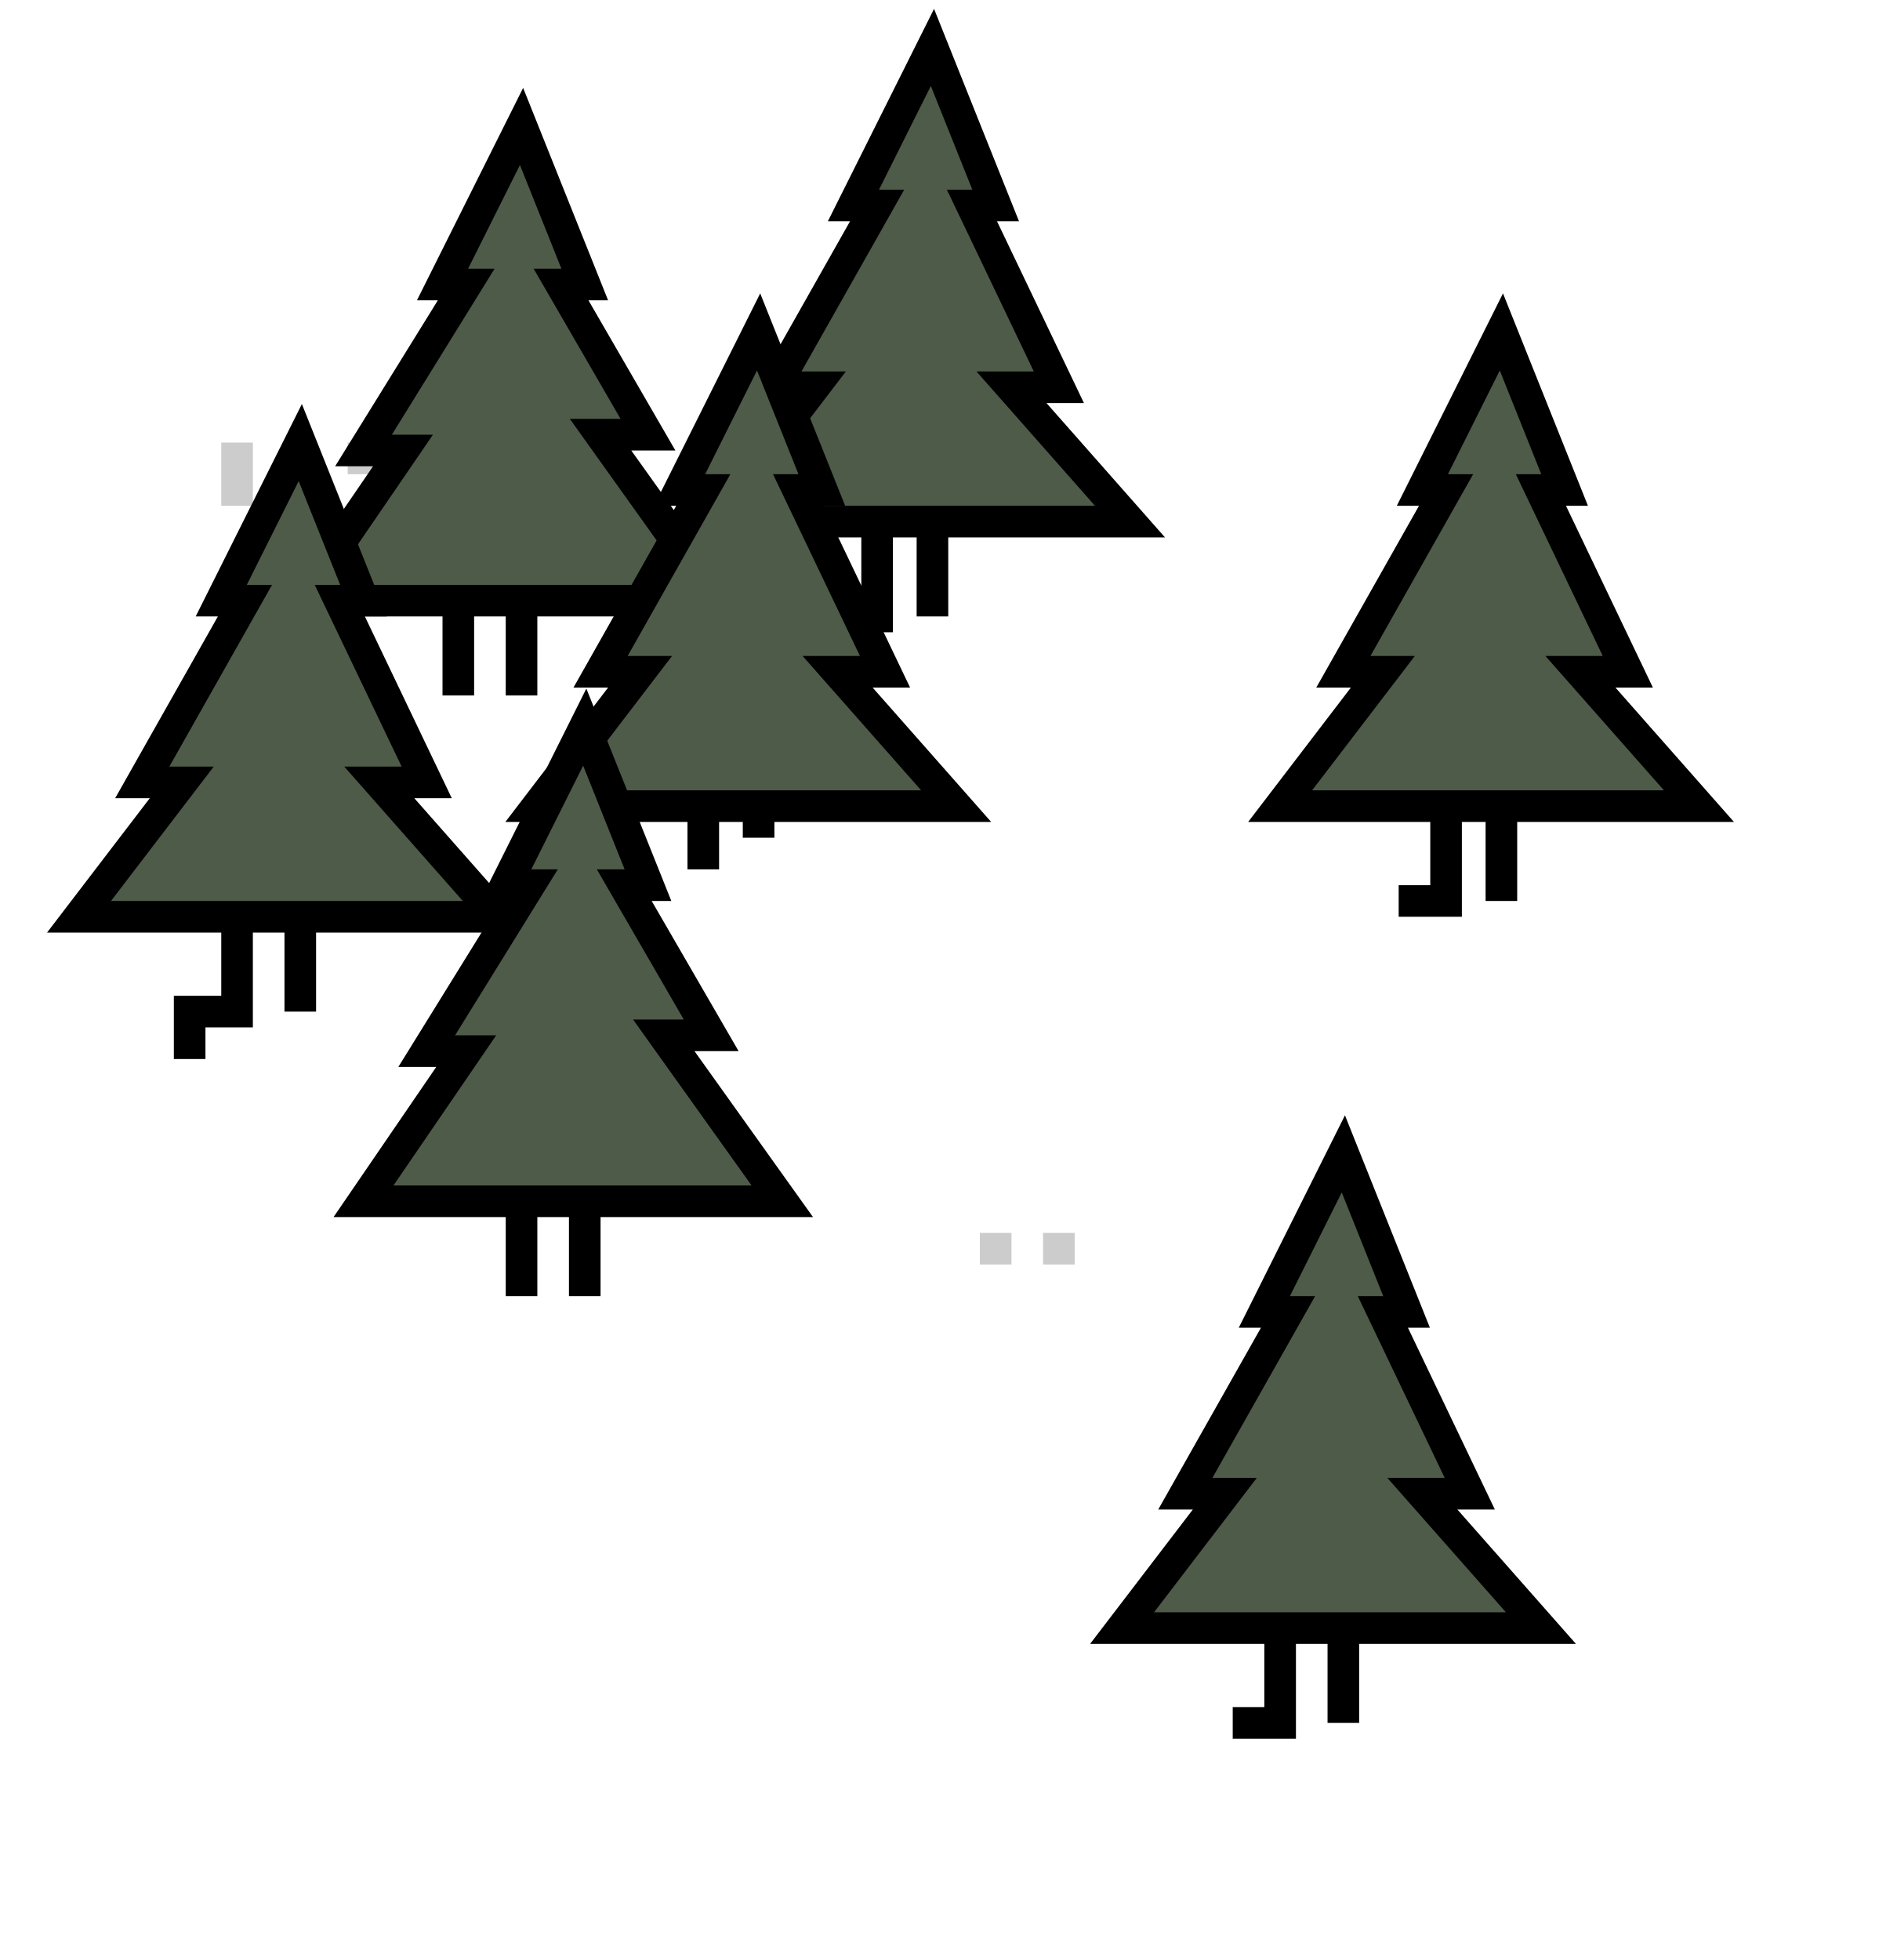
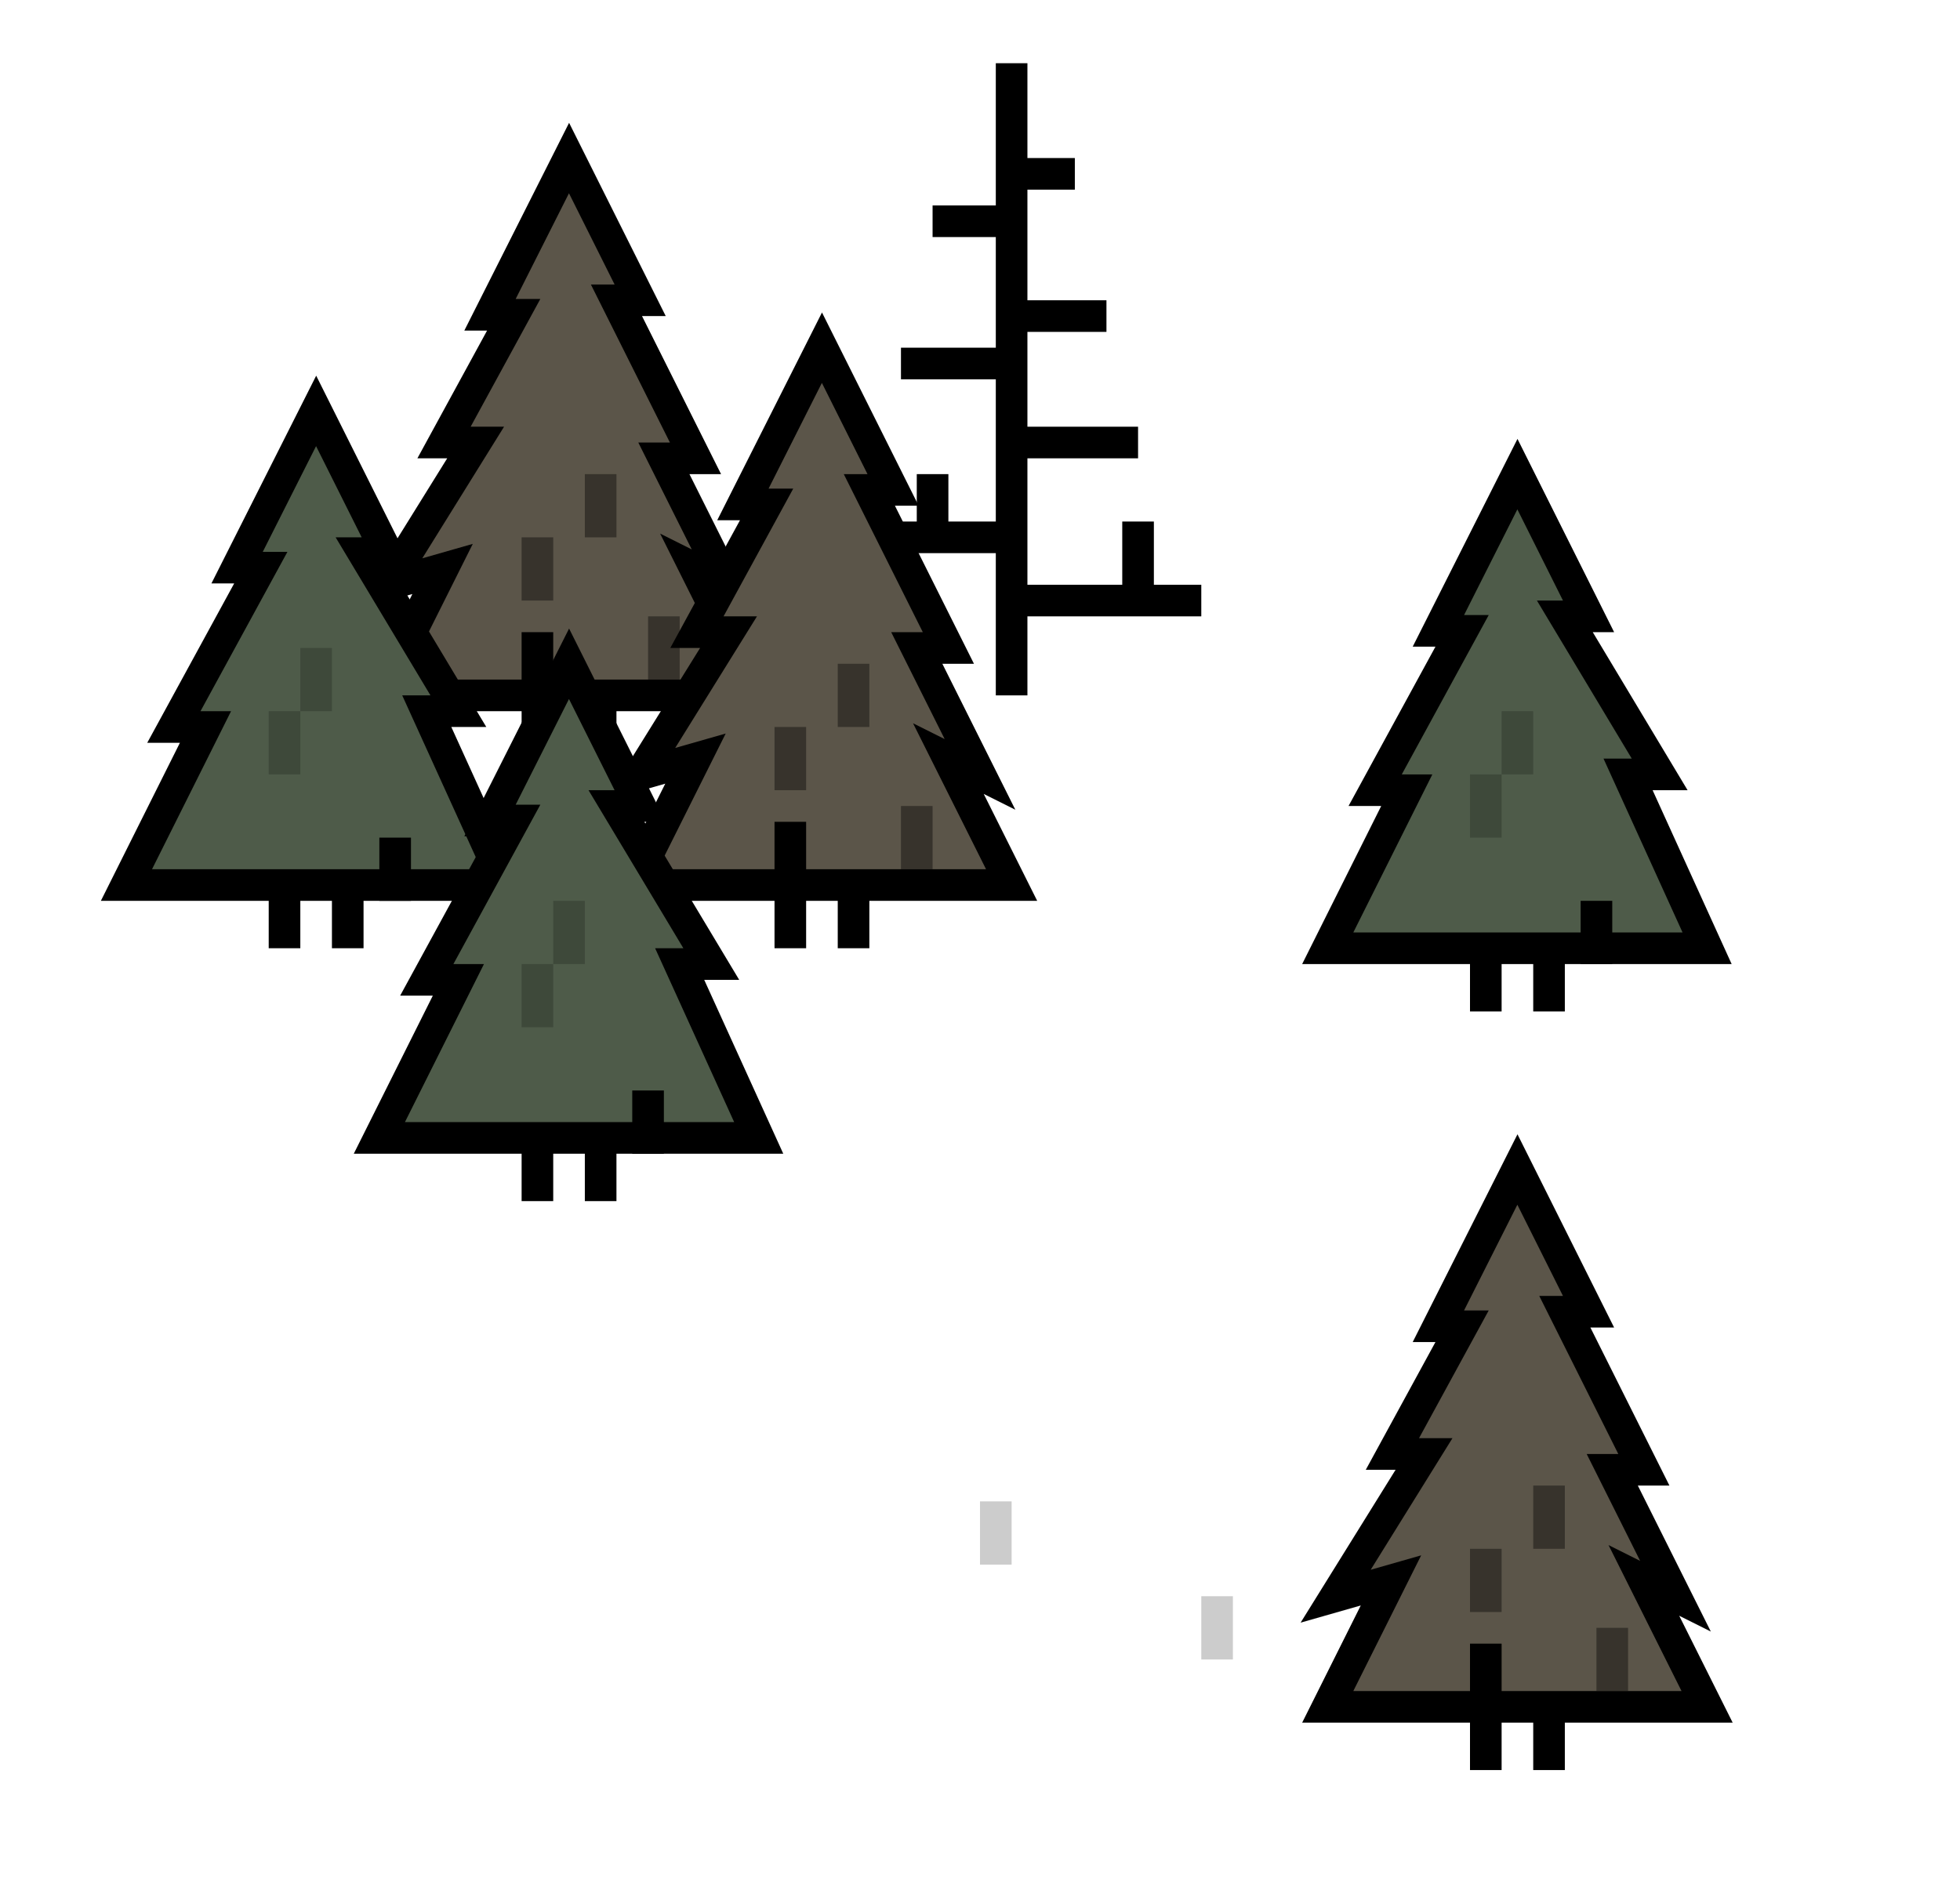
- <svg xmlns="http://www.w3.org/2000/svg" width="120" height="124" viewBox="0 0 120 124" fill="none">
-   <path d="M28 18L33 8L37 18H35.5L41 27.5H38L45.5 38H33H29H19L25.5 28.5H23L29.5 18H28Z" fill="#4E5B49" />
-   <path d="M33 44V38M29 38H19L25.5 28.5H23L29.5 18H28L33 8L37 18H35.5L41 27.5H38L45.5 38H33M29 38H33M29 38V44" stroke="black" stroke-width="2" />
-   <path d="M54 13L59 3L63 13H61.5L67 24.5H64L71.5 33H59H55.5H45L51.5 24.5H49L55.5 13H54Z" fill="#4E5B49" />
-   <path d="M59 39V33M55.5 33H45L51.5 24.5H49L55.5 13H54L59 3L63 13H61.5L67 24.5H64L71.5 33H59M55.5 33H59M55.5 33V39H52.5" stroke="black" stroke-width="2" />
-   <path d="M90 31L95 21L99 31H97.5L103 42.5H100L107.5 51H95H91.5H81L87.5 42.5H85L91.5 31H90Z" fill="#4E5B49" />
-   <path d="M95 57V51M91.5 51H81L87.5 42.5H85L91.5 31H90L95 21L99 31H97.5L103 42.5H100L107.5 51H95M91.5 51H95M91.5 51V57H88.5" stroke="black" stroke-width="2" />
-   <path d="M14 38L19 28L23 38H21.5L27 49.5H24L31.5 58H19H15H5L11.5 49.5H9L15.5 38H14Z" fill="#4E5B49" />
-   <path d="M19 64V58M15 58H5L11.5 49.5H9L15.5 38H14L19 28L23 38H21.5L27 49.5H24L31.5 58H19M15 58H19M15 58V64H12V67" stroke="black" stroke-width="2" />
-   <path d="M43 31L48 21L52 31H50.5L56 42.5H53L60.5 51H48H44.5H34L40.5 42.5H38L44.5 31H43Z" fill="#4E5B49" />
-   <path d="M48 53V51M44.5 51H34L40.5 42.5H38L44.5 31H43L48 21L52 31H50.5L56 42.5H53L60.5 51H48M44.5 51H48M44.5 51V55" stroke="black" stroke-width="2" />
-   <path opacity="0.2" d="M63 78V80" stroke="black" stroke-width="2" />
-   <path opacity="0.2" d="M15 28V32" stroke="black" stroke-width="2" />
-   <path opacity="0.2" d="M23 28V30" stroke="black" stroke-width="2" />
-   <path opacity="0.2" d="M67 78V80" stroke="black" stroke-width="2" />
-   <path d="M32 56L37 46L41 56H39.5L45 65.5H42L49.5 76H37H33H23L29.5 66.5H27L33.5 56H32Z" fill="#4E5B49" />
-   <path d="M37 82V76M33 76H23L29.5 66.5H27L33.5 56H32L37 46L41 56H39.5L45 65.5H42L49.5 76H37M33 76H37M33 76V82" stroke="black" stroke-width="2" />
-   <path d="M80 83L85 73L89 83H87.5L93 94.5H90L97.5 103H85H81H71L77.5 94.5H75L81.5 83H80Z" fill="#4E5B49" />
-   <path d="M85 109V103M81 103H71L77.5 94.5H75L81.5 83H80L85 73L89 83H87.5L93 94.5H90L97.5 103H85M81 103H85M81 103V109H78" stroke="black" stroke-width="2" />
+ <svg xmlns="http://www.w3.org/2000/svg" width="124" height="120" viewBox="0 0 124 120" fill="none">
+   <path d="M91 83.917L96 74L100.5 83H99L104 93H102L106 101L104 100L108 108H98H94H84L88 100L84.5 101L90.091 92H88.091L92.5 83.917H91Z" fill="#5B5549" />
+   <path d="M98 112V108M94 108H84L88 100L84.5 101L90.091 92H88.091L92.5 83.917H91L96 74L100.5 83H99L104 93H102L106 101L104 100L108 108H98M94 108H98M94 108V112" stroke="black" stroke-width="2" />
+   <rect opacity="0.4" x="93" y="98" width="2" height="4" fill="black" />
+   <rect opacity="0.4" x="97" y="94" width="2" height="4" fill="black" />
+   <rect opacity="0.4" x="101" y="103" width="2" height="4" fill="black" />
+   <rect x="93" y="104" width="2" height="4" fill="black" />
+   <rect x="62" y="95" width="2" height="4" fill="black" fill-opacity="0.2" />
+   <rect x="76" y="101" width="2" height="4" fill="black" fill-opacity="0.2" />
+   <path d="M64 4V11M76 38H72M64 44V38M64 38V34M64 38H72M64 34V28M64 34H59M54 34H59M64 28H72M64 28V23M64 23H57M64 23V20M64 20H70M64 20V14M64 14H59M64 14V11M64 11H68M72 38V33M59 34V30" stroke="black" stroke-width="2" />
+   <path d="M31 19.917L36 10L40.5 19H39L44 29H42L46 37L44 36L48 44H38H34H24L28 36L24.5 37L30.091 28H28.091L32.5 19.917H31Z" fill="#5B5549" />
+   <path d="M38 48V44M34 44H24L28 36L24.5 37L30.091 28H28.091L32.5 19.917H31L36 10L40.5 19H39L44 29H42L46 37L44 36L48 44H38M34 44H38M34 44V48" stroke="black" stroke-width="2" />
+   <rect opacity="0.4" x="33" y="34" width="2" height="4" fill="black" />
+   <rect opacity="0.4" x="37" y="30" width="2" height="4" fill="black" />
+   <rect opacity="0.4" x="41" y="39" width="2" height="4" fill="black" />
+   <rect x="33" y="40" width="2" height="4" fill="black" />
+   <path d="M91 39.917L96 30L100.5 39H99L105 49H103L108 60H98H94H84L89 50H87L92.5 39.917H91Z" fill="#4E5B49" />
+   <path d="M98 64V60M94 60H84L89 50H87L92.5 39.917H91L96 30L100.5 39H99L105 49H103L108 60H98M94 60H98M94 60V64" stroke="black" stroke-width="2" />
+   <rect opacity="0.2" x="93" y="49" width="2" height="4" fill="black" />
+   <rect opacity="0.2" x="95" y="45" width="2" height="4" fill="black" />
+   <rect x="100" y="57" width="2" height="4" fill="black" />
+   <path d="M47 31.917L52 22L56.5 31H55L60 41H58L62 49L60 48L64 56H54H50H40L44 48L40.5 49L46.091 40H44.091L48.5 31.917H47Z" fill="#5B5549" />
+   <path d="M54 60V56M50 56H40L44 48L40.5 49L46.091 40H44.091L48.5 31.917H47L52 22L56.5 31H55L60 41H58L62 49L60 48L64 56H54M50 56H54M50 56V60" stroke="black" stroke-width="2" />
+   <rect opacity="0.4" x="49" y="46" width="2" height="4" fill="black" />
+   <rect opacity="0.4" x="53" y="42" width="2" height="4" fill="black" />
+   <rect opacity="0.4" x="57" y="51" width="2" height="4" fill="black" />
+   <rect x="49" y="52" width="2" height="4" fill="black" />
+   <path d="M15 35.917L20 26L24.5 35H23L29 45H27L32 56H22H18H8L13 46H11L16.5 35.917H15Z" fill="#4E5B49" />
+   <path d="M22 60V56M18 56H8L13 46H11L16.5 35.917H15L20 26L24.5 35H23L29 45H27L32 56H22M18 56H22M18 56V60" stroke="black" stroke-width="2" />
+   <rect opacity="0.2" x="17" y="45" width="2" height="4" fill="black" />
+   <rect opacity="0.2" x="19" y="41" width="2" height="4" fill="black" />
+   <rect x="24" y="53" width="2" height="4" fill="black" />
+   <path d="M31 51.917L36 42L40.5 51H39L45 61H43L48 72H38H34H24L29 62H27L32.5 51.917H31Z" fill="#4E5B49" />
+   <path d="M38 76V72M34 72H24L29 62H27L32.5 51.917H31L36 42L40.5 51H39L45 61H43L48 72H38M34 72H38M34 72V76" stroke="black" stroke-width="2" />
+   <rect opacity="0.2" x="33" y="61" width="2" height="4" fill="black" />
+   <rect opacity="0.2" x="35" y="57" width="2" height="4" fill="black" />
+   <rect x="40" y="69" width="2" height="4" fill="black" />
</svg>
